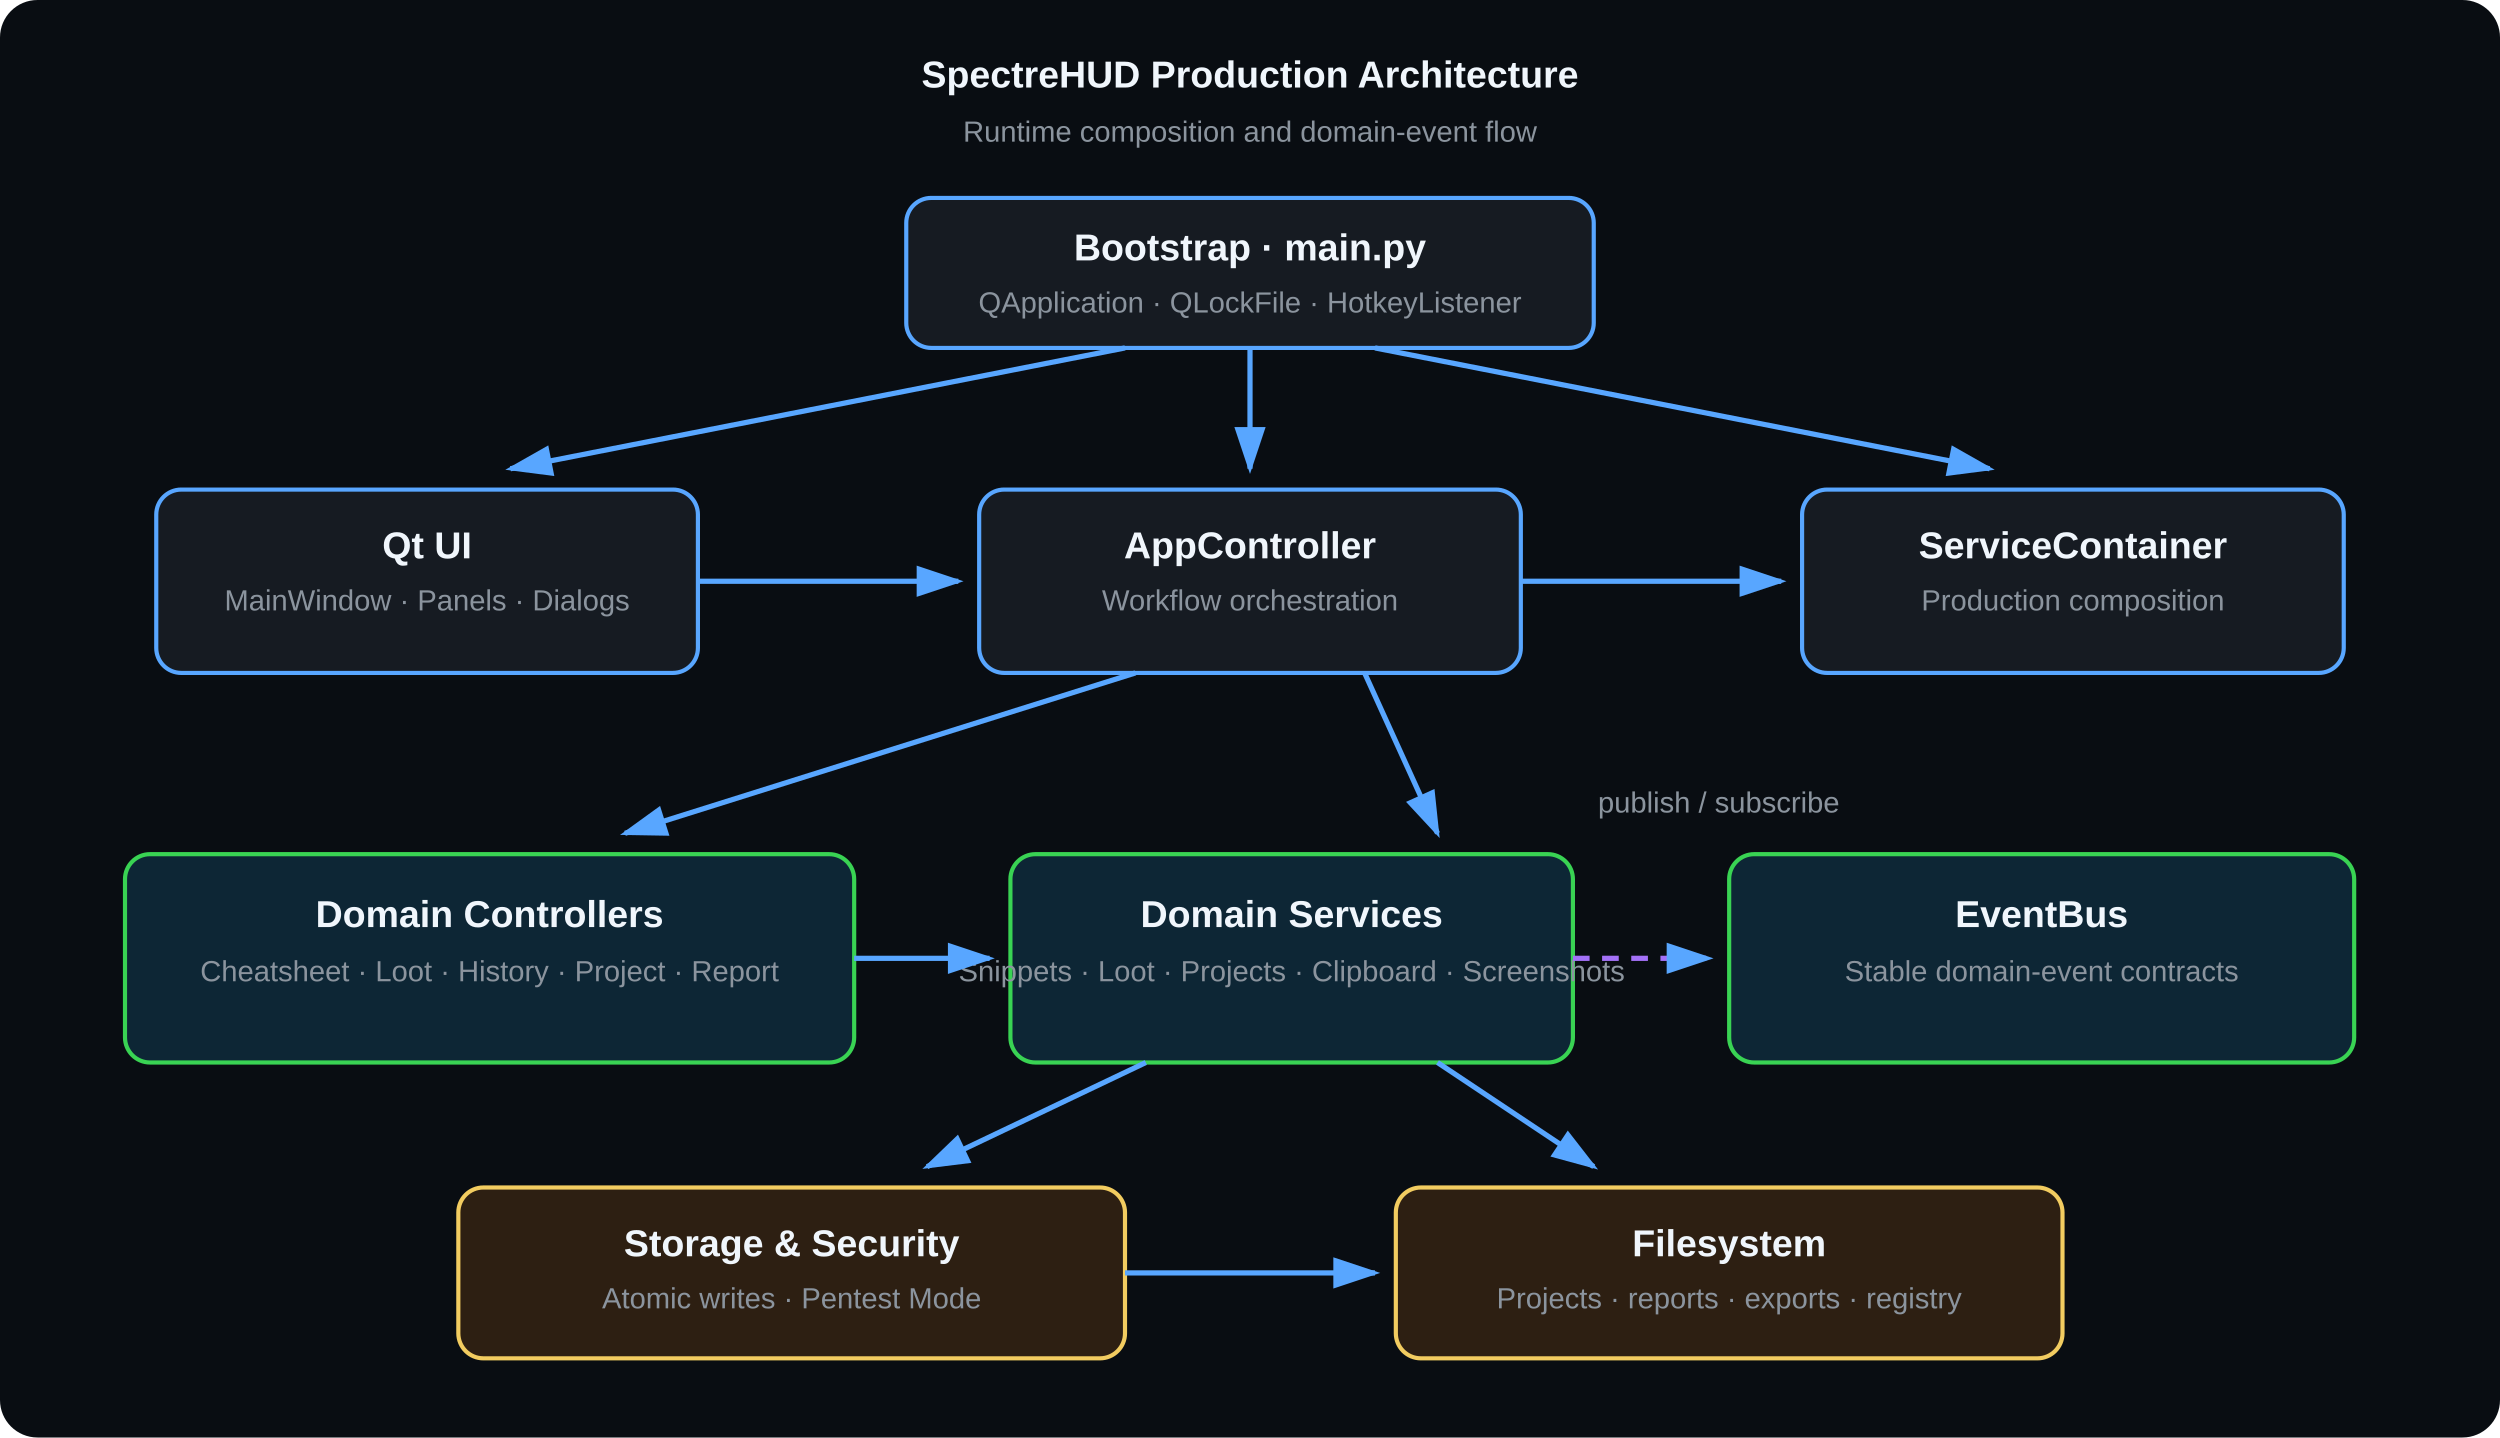
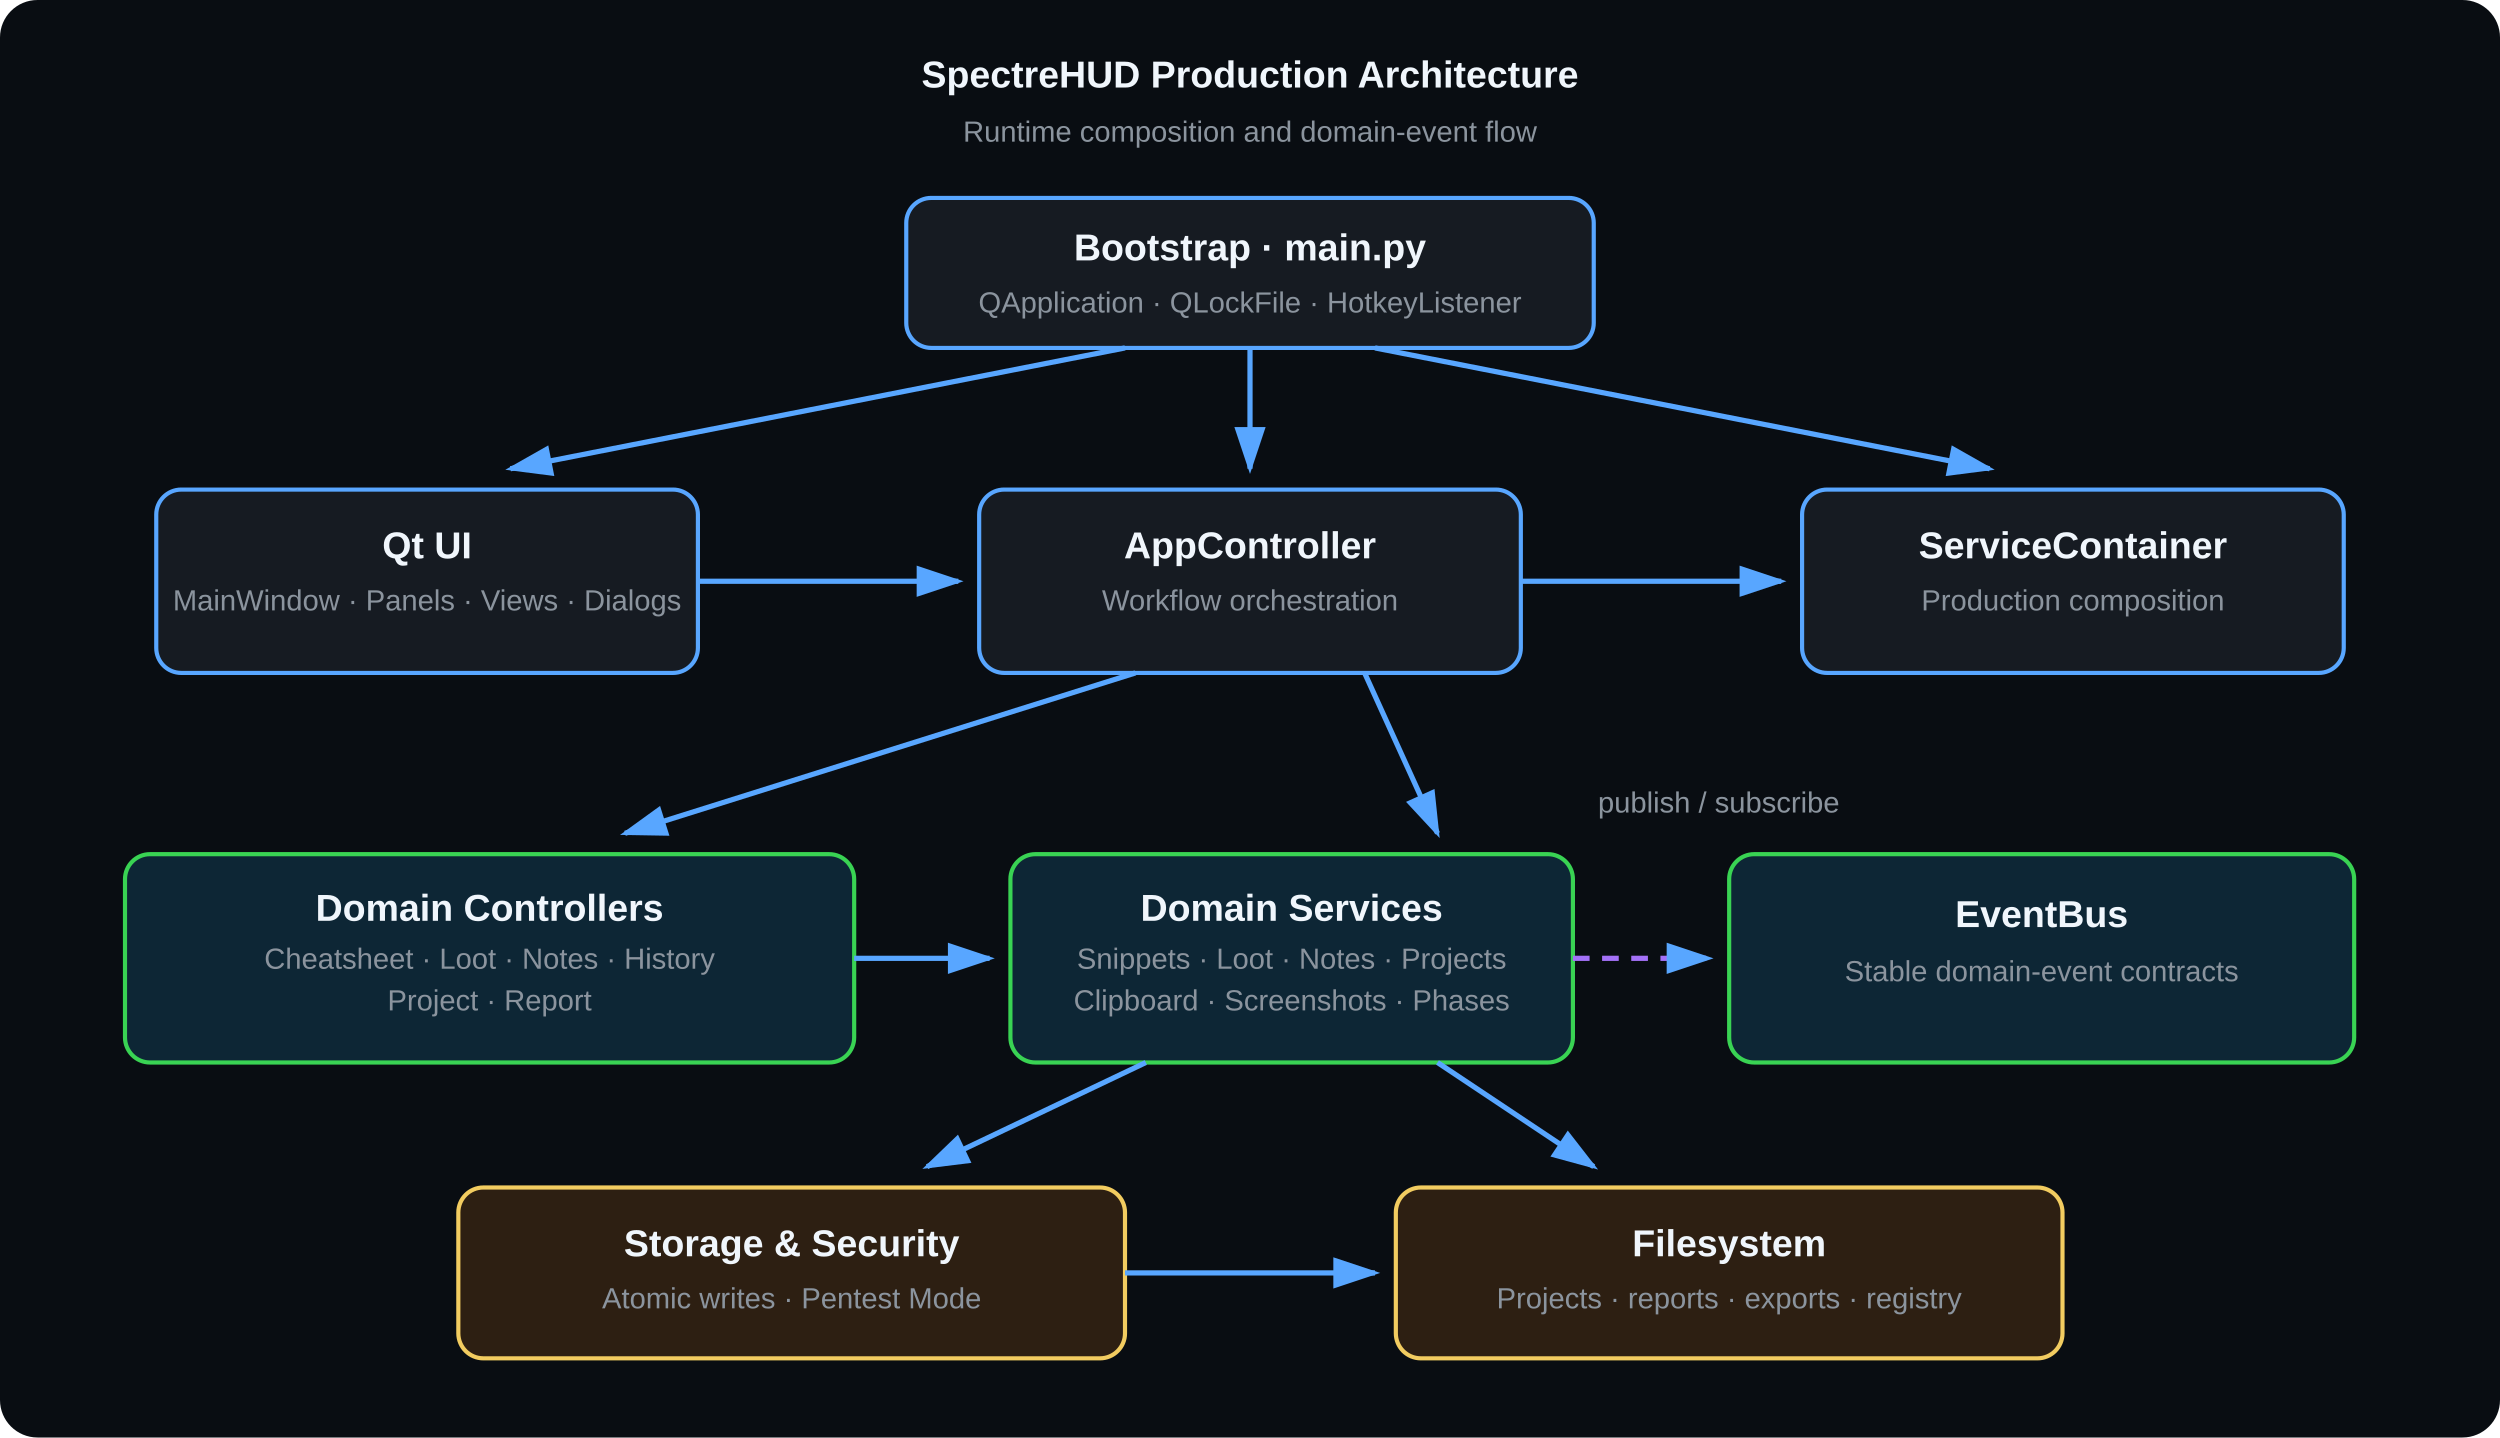
<svg xmlns="http://www.w3.org/2000/svg" width="1200" height="690" viewBox="0 0 1200 690" role="img" aria-labelledby="title desc">
  <defs>
    <marker id="arrow" markerWidth="10" markerHeight="10" refX="8" refY="3" orient="auto">
      <path d="M0,0 L0,6 L9,3 z" fill="#58a6ff" />
    </marker>
    <style>
      .box { fill:#161b22; stroke:#58a6ff; stroke-width:2; rx:12; }
      .service { fill:#0d2635; stroke:#39d353; stroke-width:2; rx:12; }
      .storage { fill:#2d1f12; stroke:#f2cc60; stroke-width:2; rx:12; }
      .text { fill:#f0f6fc; font-family:Segoe UI,Arial,sans-serif; font-size:18px; font-weight:600; text-anchor:middle; }
      .small { fill:#8b949e; font-family:Segoe UI,Arial,sans-serif; font-size:14px; text-anchor:middle; }
      .arrow { stroke:#58a6ff; stroke-width:2.5; fill:none; marker-end:url(#arrow); }
      .event { stroke:#a371f7; stroke-width:2.5; fill:none; stroke-dasharray:8 6; marker-end:url(#arrow); }
    </style>
  </defs>
  <rect width="1200" height="690" fill="#090d12" rx="18" />
  <text x="600" y="42" class="text" font-size="26">SpectreHUD Production Architecture</text>
  <text x="600" y="68" class="small">Runtime composition and domain-event flow</text>
  <rect x="435" y="95" width="330" height="72" class="box" />
  <text x="600" y="125" class="text">Bootstrap · main.py</text>
  <text x="600" y="150" class="small">QApplication · QLockFile · HotkeyListener</text>
  <rect x="75" y="235" width="260" height="88" class="box" />
  <text x="205" y="268" class="text">Qt UI</text>
-   <text x="205" y="293" class="small">MainWindow · Panels · Dialogs</text>
+   <text x="205" y="293" class="small">MainWindow · Panels · Views · Dialogs</text>
  <rect x="470" y="235" width="260" height="88" class="box" />
  <text x="600" y="268" class="text">AppController</text>
  <text x="600" y="293" class="small">Workflow orchestration</text>
  <rect x="865" y="235" width="260" height="88" class="box" />
  <text x="995" y="268" class="text">ServiceContainer</text>
  <text x="995" y="293" class="small">Production composition</text>
  <rect x="60" y="410" width="350" height="100" class="service" />
-   <text x="235" y="445" class="text">Domain Controllers</text>
-   <text x="235" y="471" class="small">Cheatsheet · Loot · History · Project · Report</text>
+   <text x="235" y="442" class="text">Domain Controllers</text>
+   <text x="235" y="465" class="small">Cheatsheet · Loot · Notes · History</text>
+   <text x="235" y="485" class="small">Project · Report</text>
  <rect x="485" y="410" width="270" height="100" class="service" />
-   <text x="620" y="445" class="text">Domain Services</text>
-   <text x="620" y="471" class="small">Snippets · Loot · Projects · Clipboard · Screenshots</text>
+   <text x="620" y="442" class="text">Domain Services</text>
+   <text x="620" y="465" class="small">Snippets · Loot · Notes · Projects</text>
+   <text x="620" y="485" class="small">Clipboard · Screenshots · Phases</text>
  <rect x="830" y="410" width="300" height="100" class="service" />
  <text x="980" y="445" class="text">EventBus</text>
  <text x="980" y="471" class="small">Stable domain-event contracts</text>
  <rect x="220" y="570" width="320" height="82" class="storage" />
  <text x="380" y="603" class="text">Storage &amp; Security</text>
  <text x="380" y="628" class="small">Atomic writes · Pentest Mode</text>
  <rect x="670" y="570" width="320" height="82" class="storage" />
  <text x="830" y="603" class="text">Filesystem</text>
  <text x="830" y="628" class="small">Projects · reports · exports · registry</text>
  <path d="M600 167 L600 225" class="arrow" />
  <path d="M540 167 L245 225" class="arrow" />
  <path d="M660 167 L955 225" class="arrow" />
  <path d="M335 279 L460 279" class="arrow" />
  <path d="M730 279 L855 279" class="arrow" />
  <path d="M545 323 L300 400" class="arrow" />
  <path d="M655 323 L690 400" class="arrow" />
  <path d="M410 460 L475 460" class="arrow" />
  <path d="M755 460 L820 460" class="event" />
  <path d="M550 510 L445 560" class="arrow" />
  <path d="M690 510 L765 560" class="arrow" />
  <path d="M540 611 L660 611" class="arrow" />
  <text x="825" y="390" class="small" fill="#a371f7">publish / subscribe</text>
</svg>
